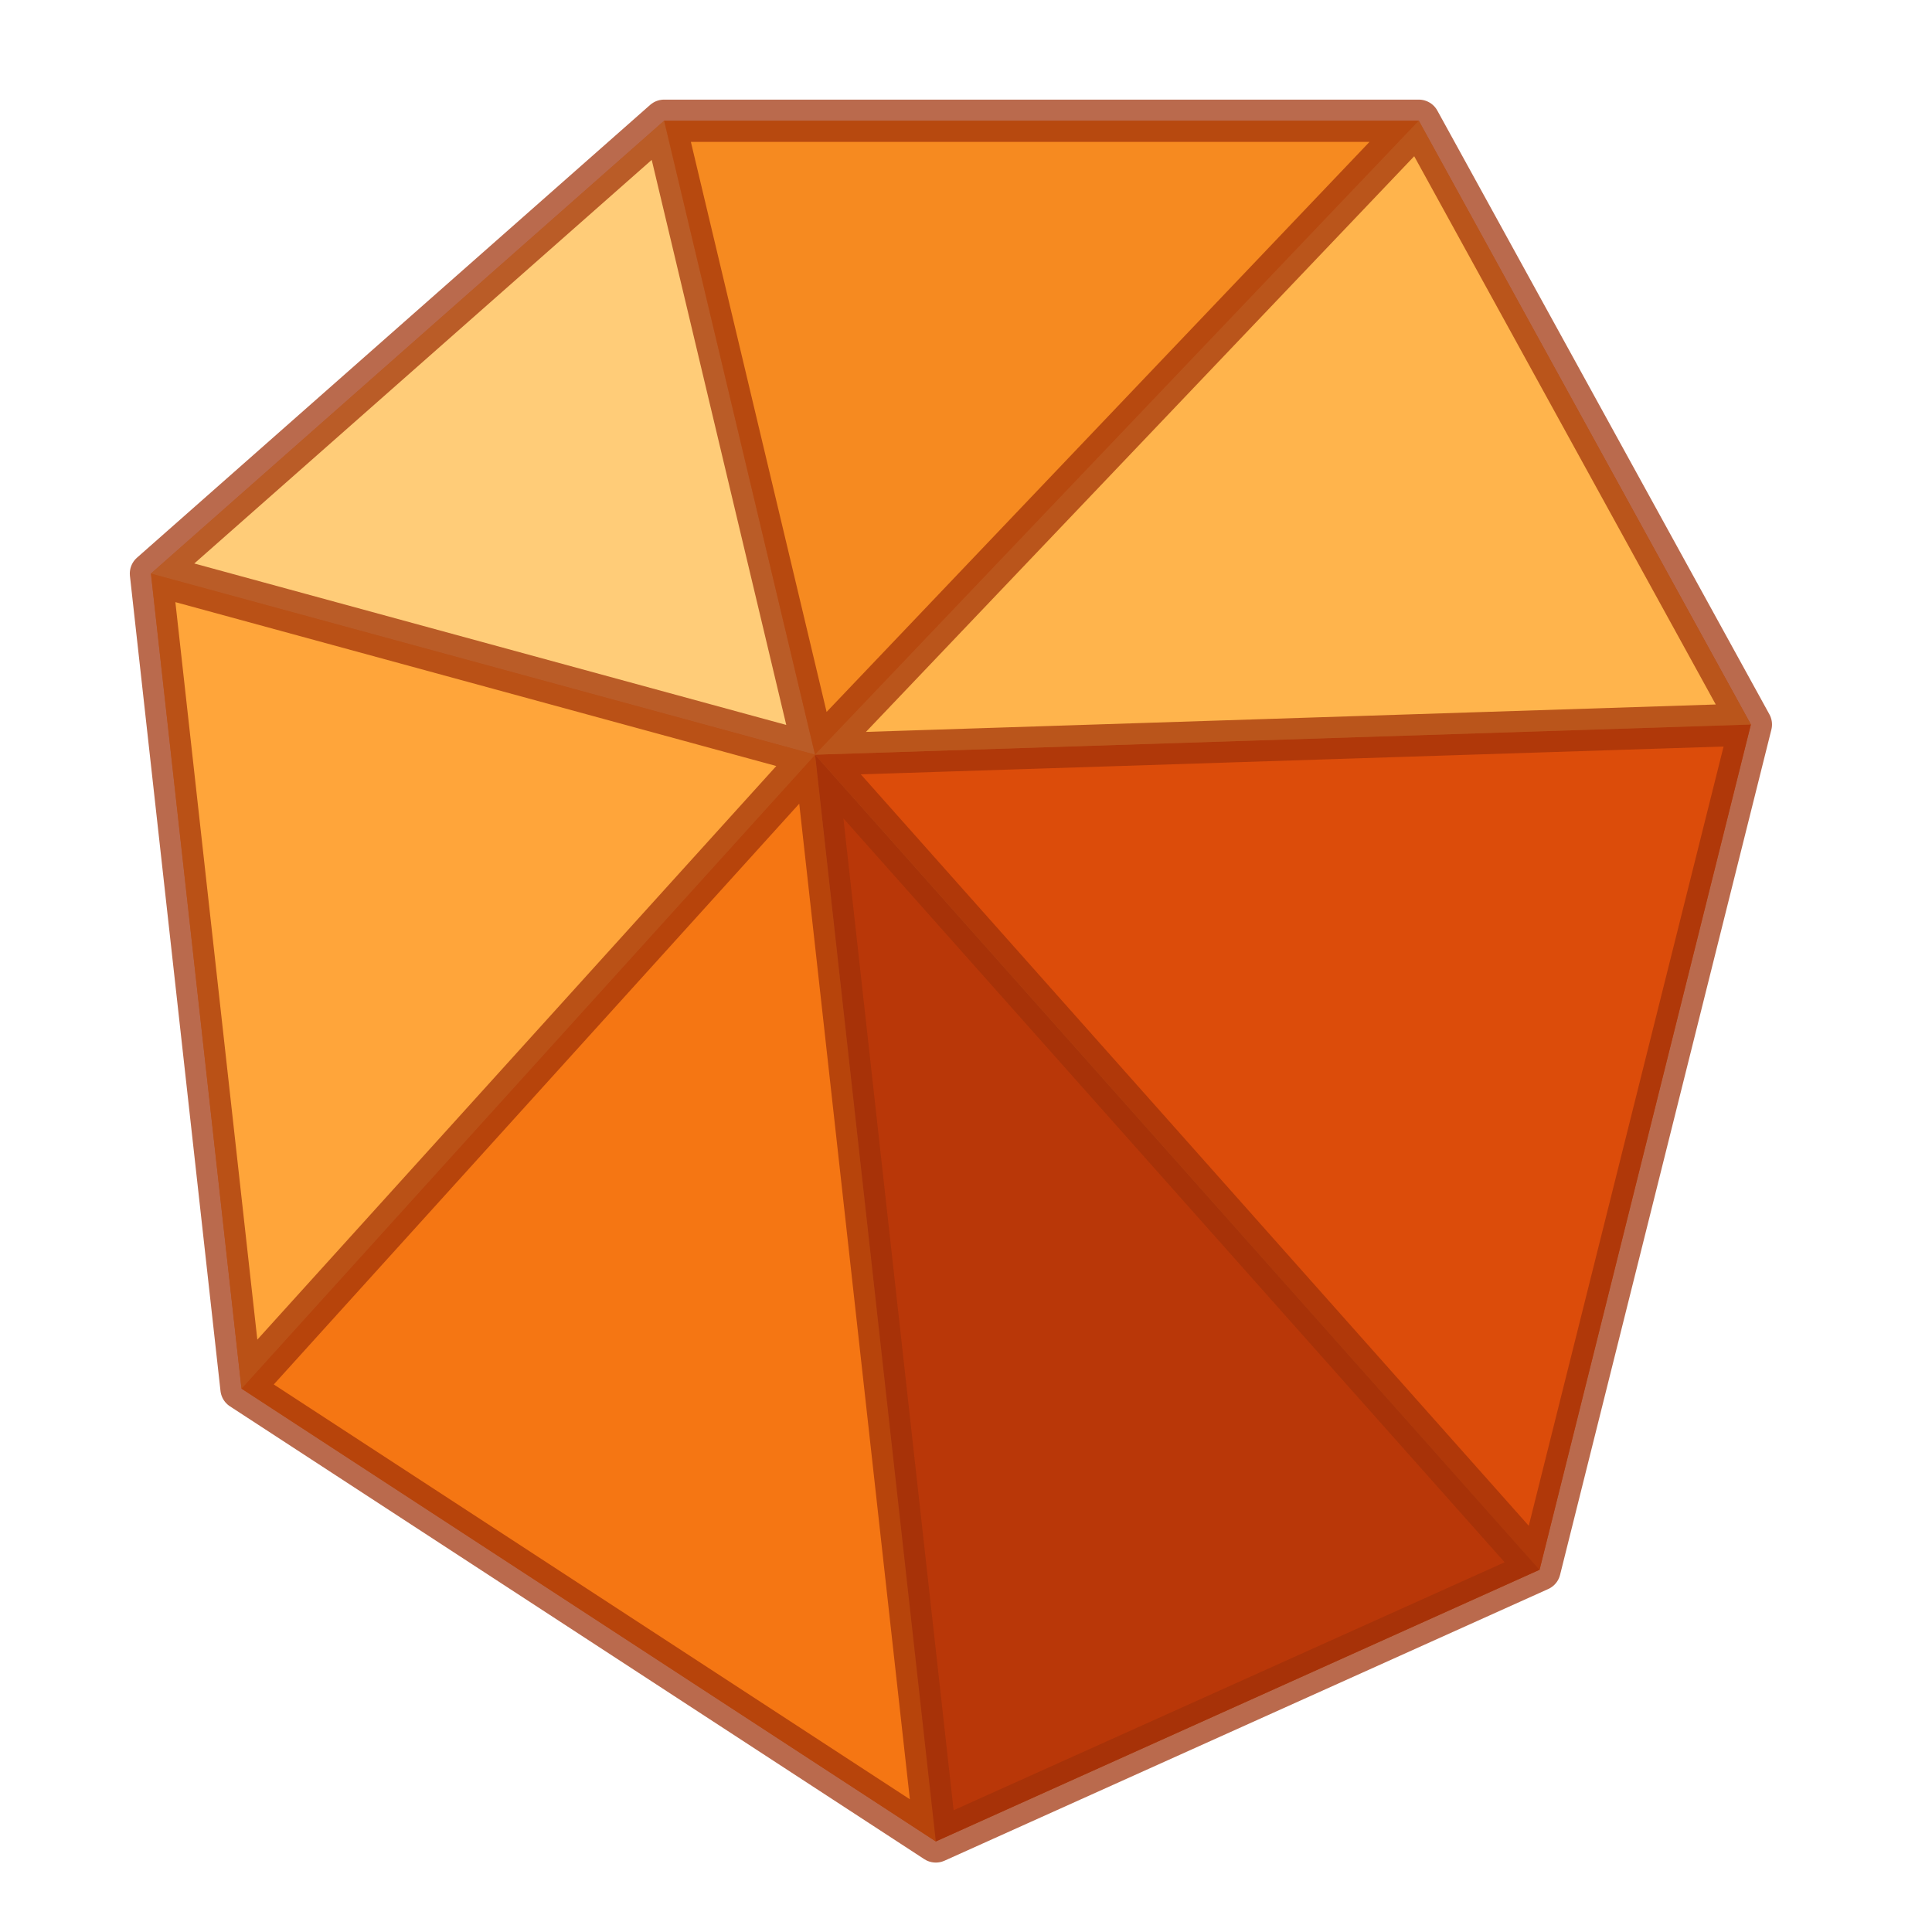
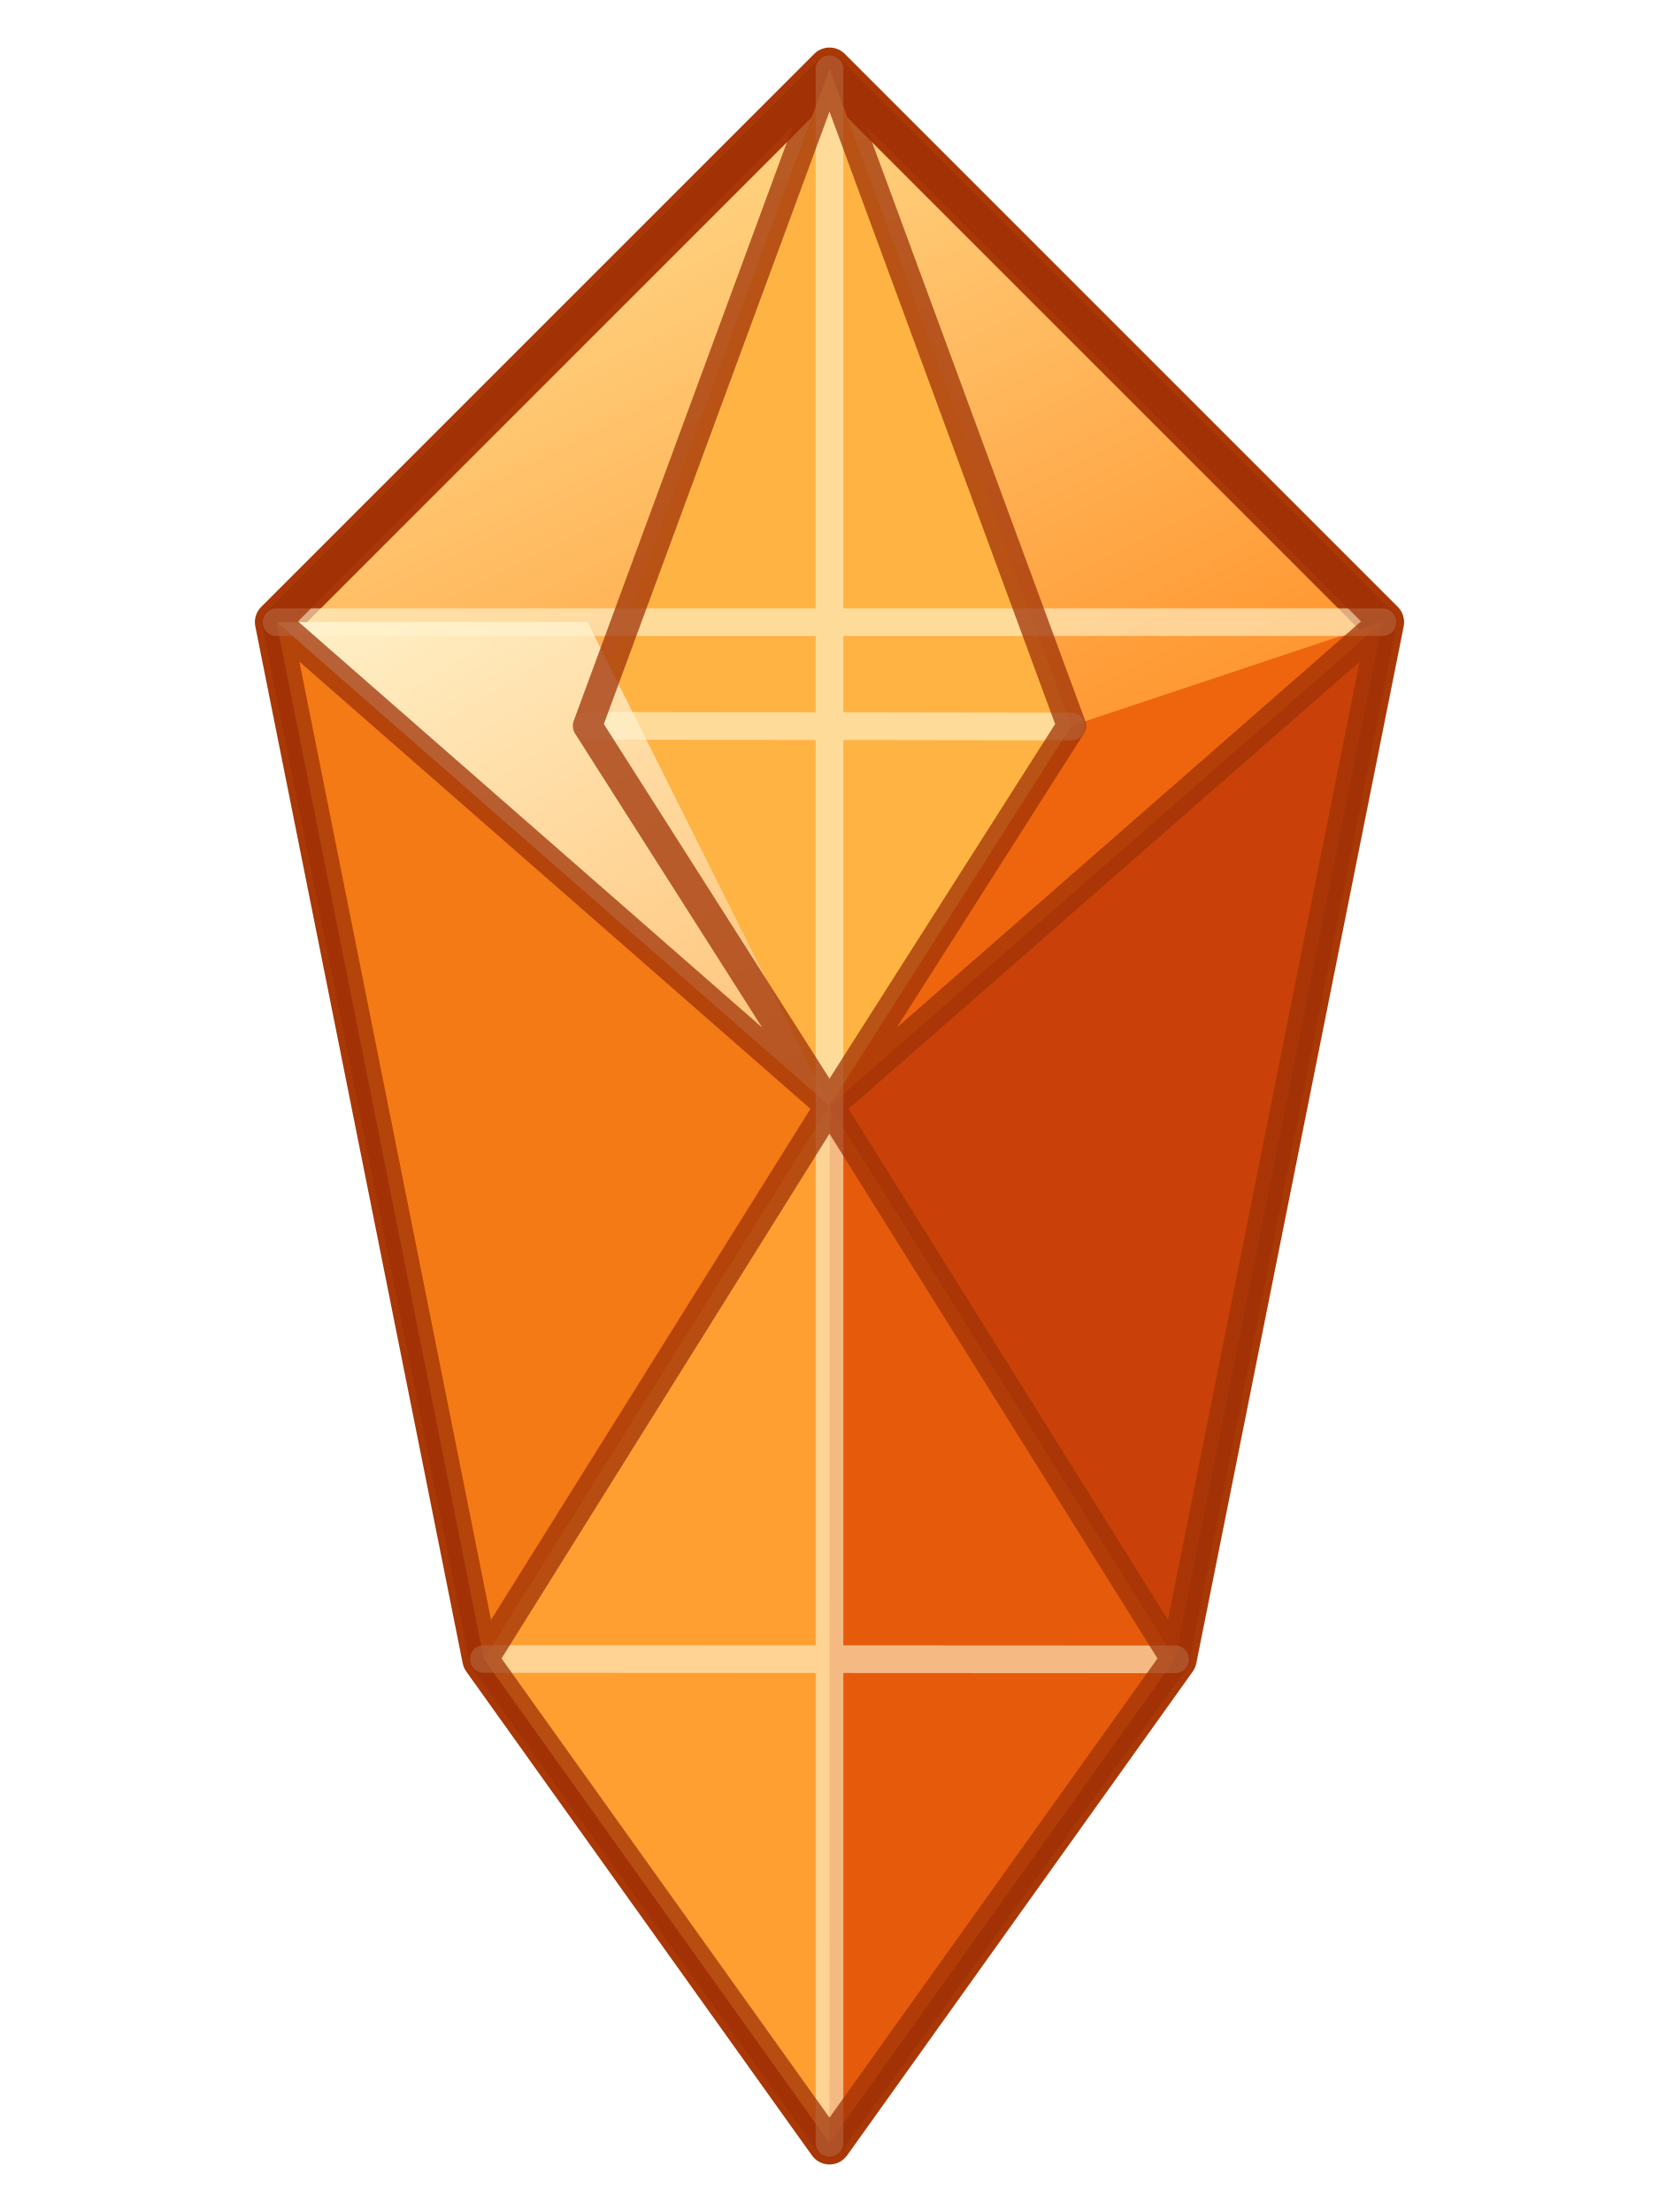
- <svg xmlns="http://www.w3.org/2000/svg" viewBox="0 0 64 64" role="img" aria-labelledby="title description">
+ <svg xmlns="http://www.w3.org/2000/svg" viewBox="0 0 48 64" role="img" aria-labelledby="amber-crystal-title amber-crystal-desc">
  <defs>
-     <linearGradient id="amber-a" x1="9" y1="9" x2="54" y2="58" gradientUnits="userSpaceOnUse">
-       <stop stop-color="#ffbf59" />
-       <stop offset="1" stop-color="#ef5f0c" />
+     <linearGradient id="amber-crystal-core" x1="12" y1="8" x2="36" y2="56" gradientUnits="userSpaceOnUse">
+       <stop stop-color="#ffd584" />
+       <stop offset="0.48" stop-color="#ff8a1f" />
+       <stop offset="1" stop-color="#d84c08" />
+     </linearGradient>
+     <linearGradient id="amber-crystal-light" x1="11" y1="16" x2="28" y2="44" gradientUnits="userSpaceOnUse">
+       <stop stop-color="#fff1c9" />
+       <stop offset="1" stop-color="#ffa13c" />
    </linearGradient>
  </defs>
-   <path fill="url(#amber-a)" d="M22 4h25l11 20-7 28-20 9L8 46 5 19z" />
-   <path fill="#ffcc78" d="M22 4 5 19l22 6z" />
-   <path fill="#f68a20" d="m22 4 5 21 20-21z" />
-   <path fill="#dc4c0a" d="m27 25 24 27 7-28z" />
-   <path fill="#f57613" d="M8 46 27 25l4 36z" />
-   <path fill="#ffa53a" d="M5 19 8 46l19-21z" />
-   <path fill="#ffb44c" d="m27 25 31-1L47 4z" />
-   <path fill="#b93708" d="m31 61 20-9-24-27z" />
-   <path fill="none" stroke="#9f3008" stroke-linejoin="round" stroke-width="1.4" d="M22 4h25l11 20-7 28-20 9L8 46 5 19 22 4Zm0 0 5 21m20-21L27 25M5 19l22 6M8 46l19-21m4 36-4-36m24 27L27 25m31-1-31 1" opacity=".72" />
+   <path d="M24 2 40 18l-6 30-10 14-10-14-6-30L24 2Z" fill="url(#amber-crystal-core)" stroke="#a93806" stroke-width="1.25" stroke-linejoin="round" />
+   <path d="m24 2-7 19 7 11 7-11L24 2Z" fill="#ffb343" />
+   <path d="M8 18h9l7 14-16-14Z" fill="url(#amber-crystal-light)" />
+   <path d="m40 18-9 3-7 11 16-14Z" fill="#ef650e" />
+   <path d="m8 18 16 14-10 16-6-30Z" fill="#f47a16" />
+   <path d="m40 18-16 14 10 16 6-30Z" fill="#c94108" />
+   <path d="m24 32 10 16-10 14V32Z" fill="#e65b0b" />
+   <path d="m24 32-10 16 10 14V32Z" fill="#ff9f32" />
+   <path d="M24 2v60M8 18h32M17 21l14 .02M14 48l20 .01" fill="none" stroke="#fff3cf" stroke-width="0.8" stroke-linecap="round" opacity="0.62" />
+   <path d="M24 2 40 18l-6 30-10 14-10-14-6-30L24 2Zm0 0-7 19 7 11 7-11L24 2ZM8 18l16 14-10 16m26-30L24 32l10 16" fill="none" stroke="#9f3106" stroke-width="0.85" stroke-linejoin="round" opacity="0.74" />
</svg>
